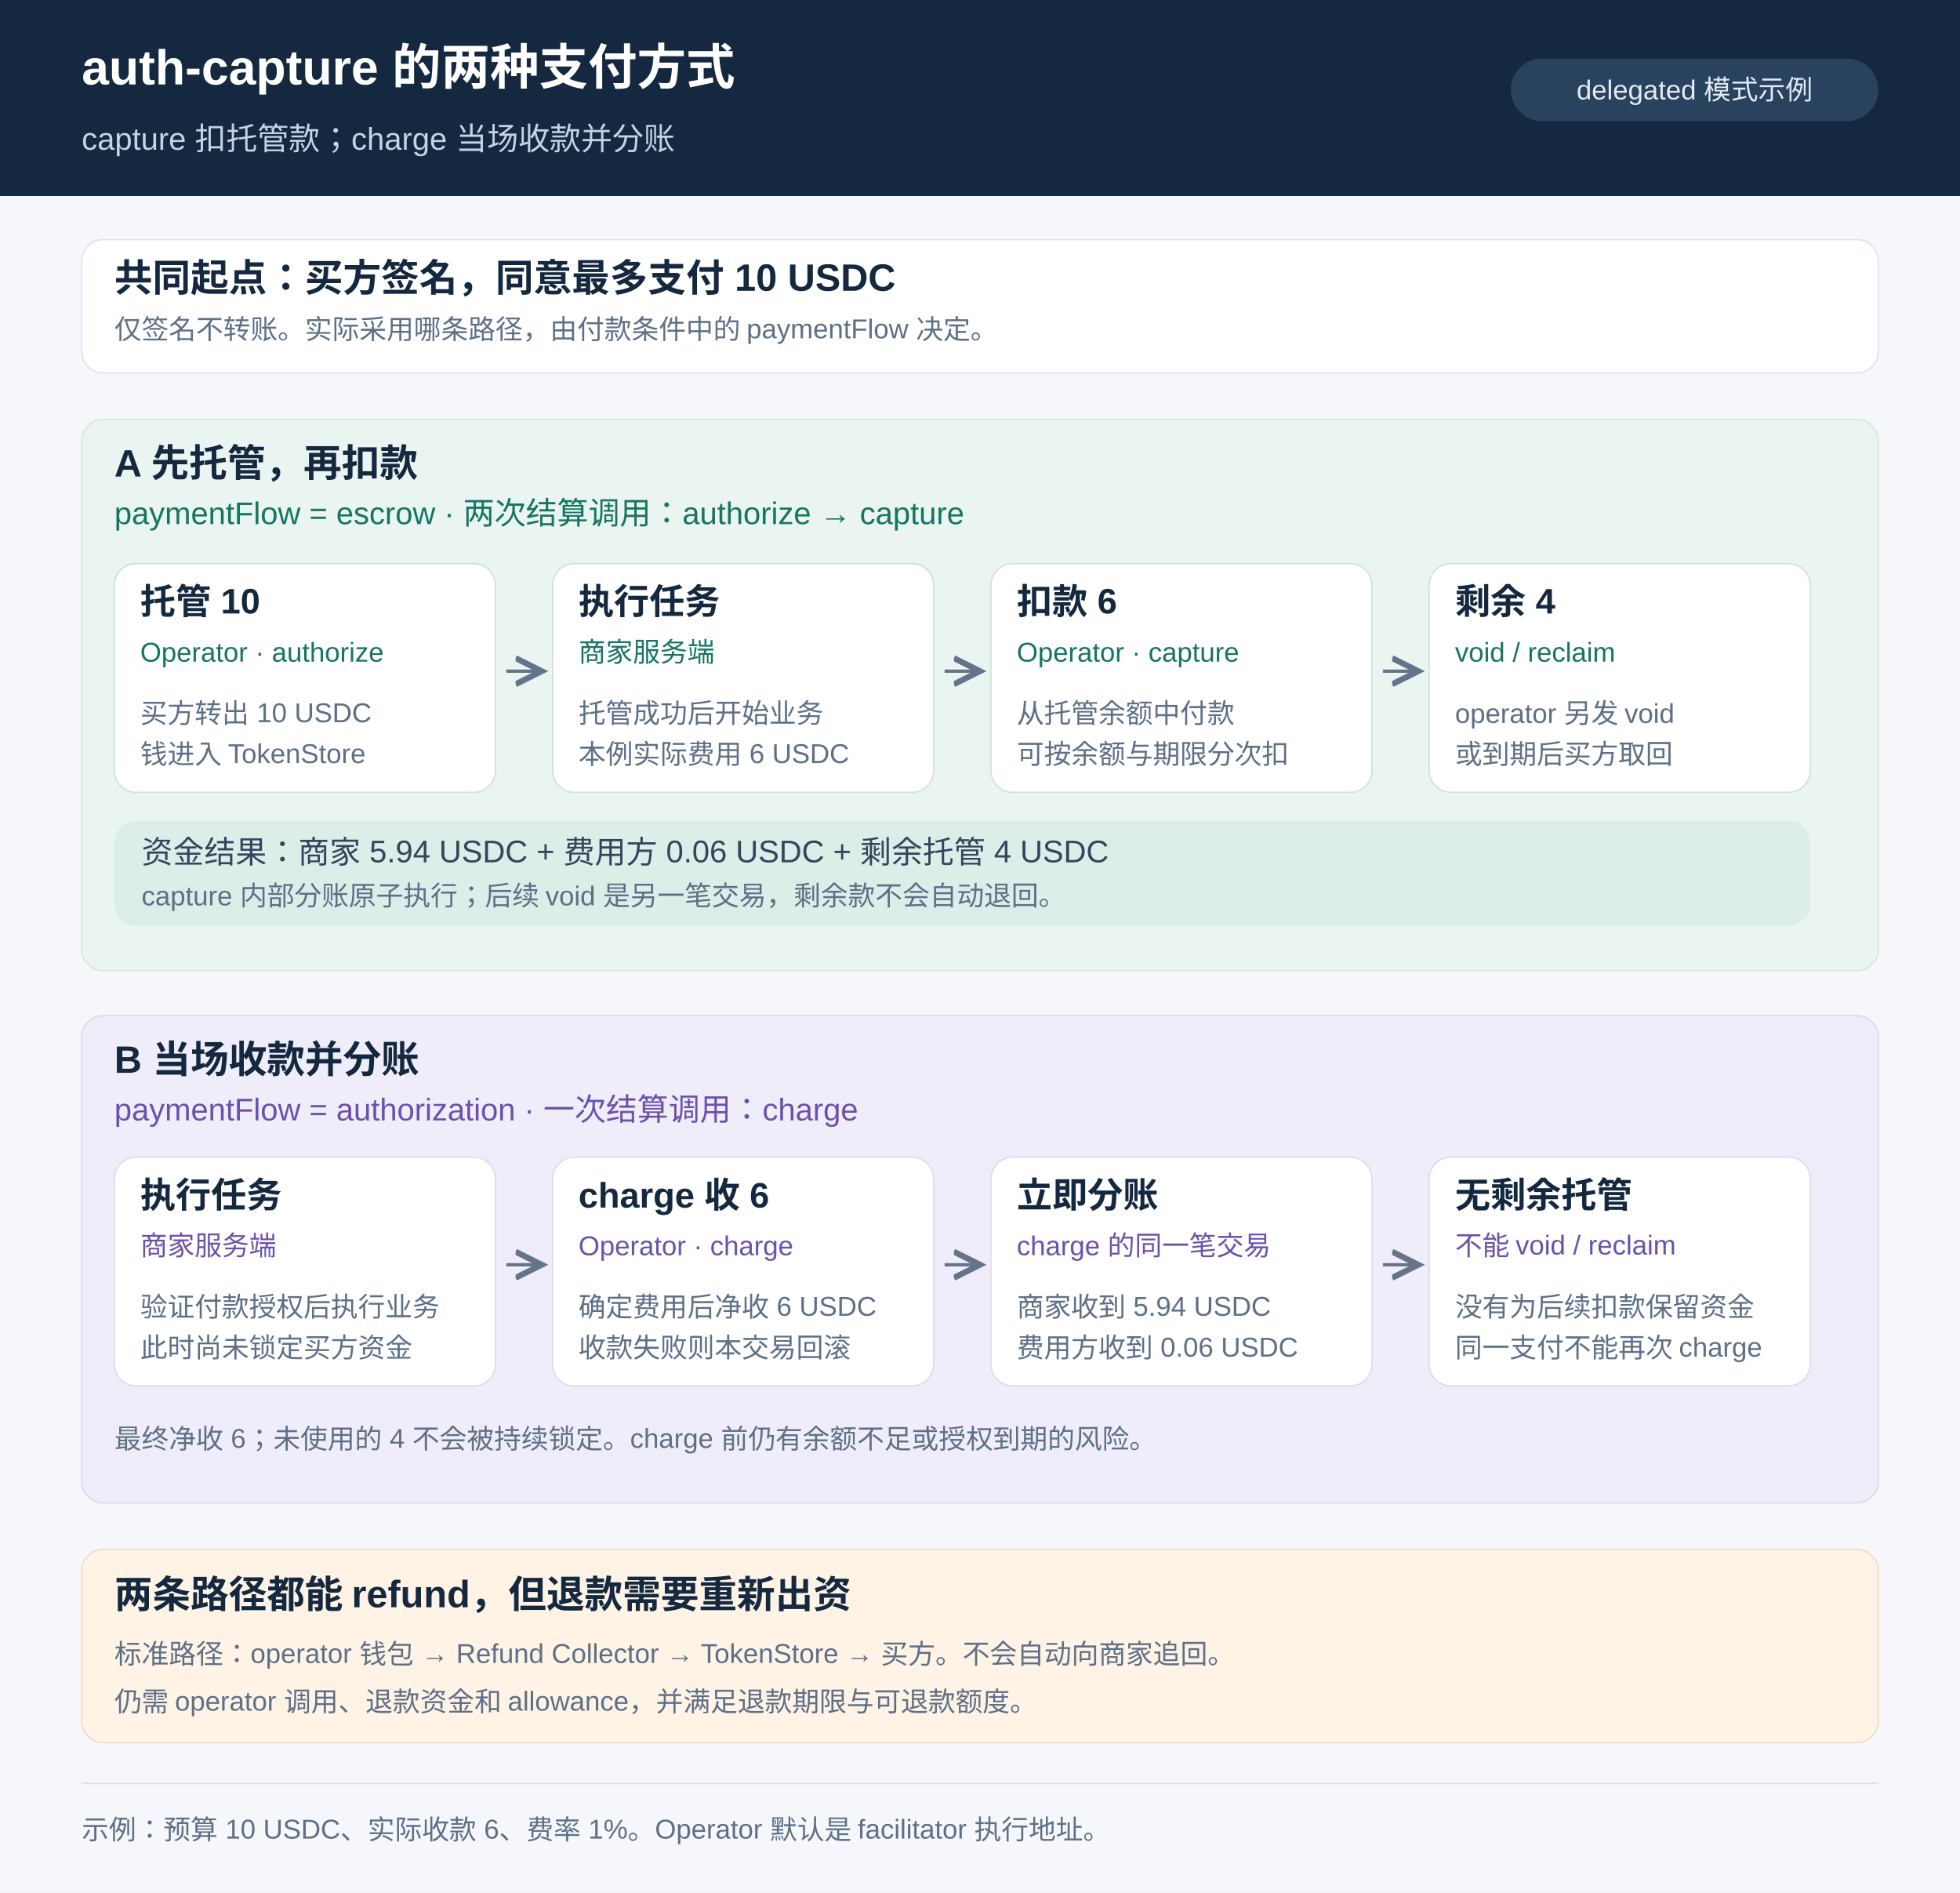
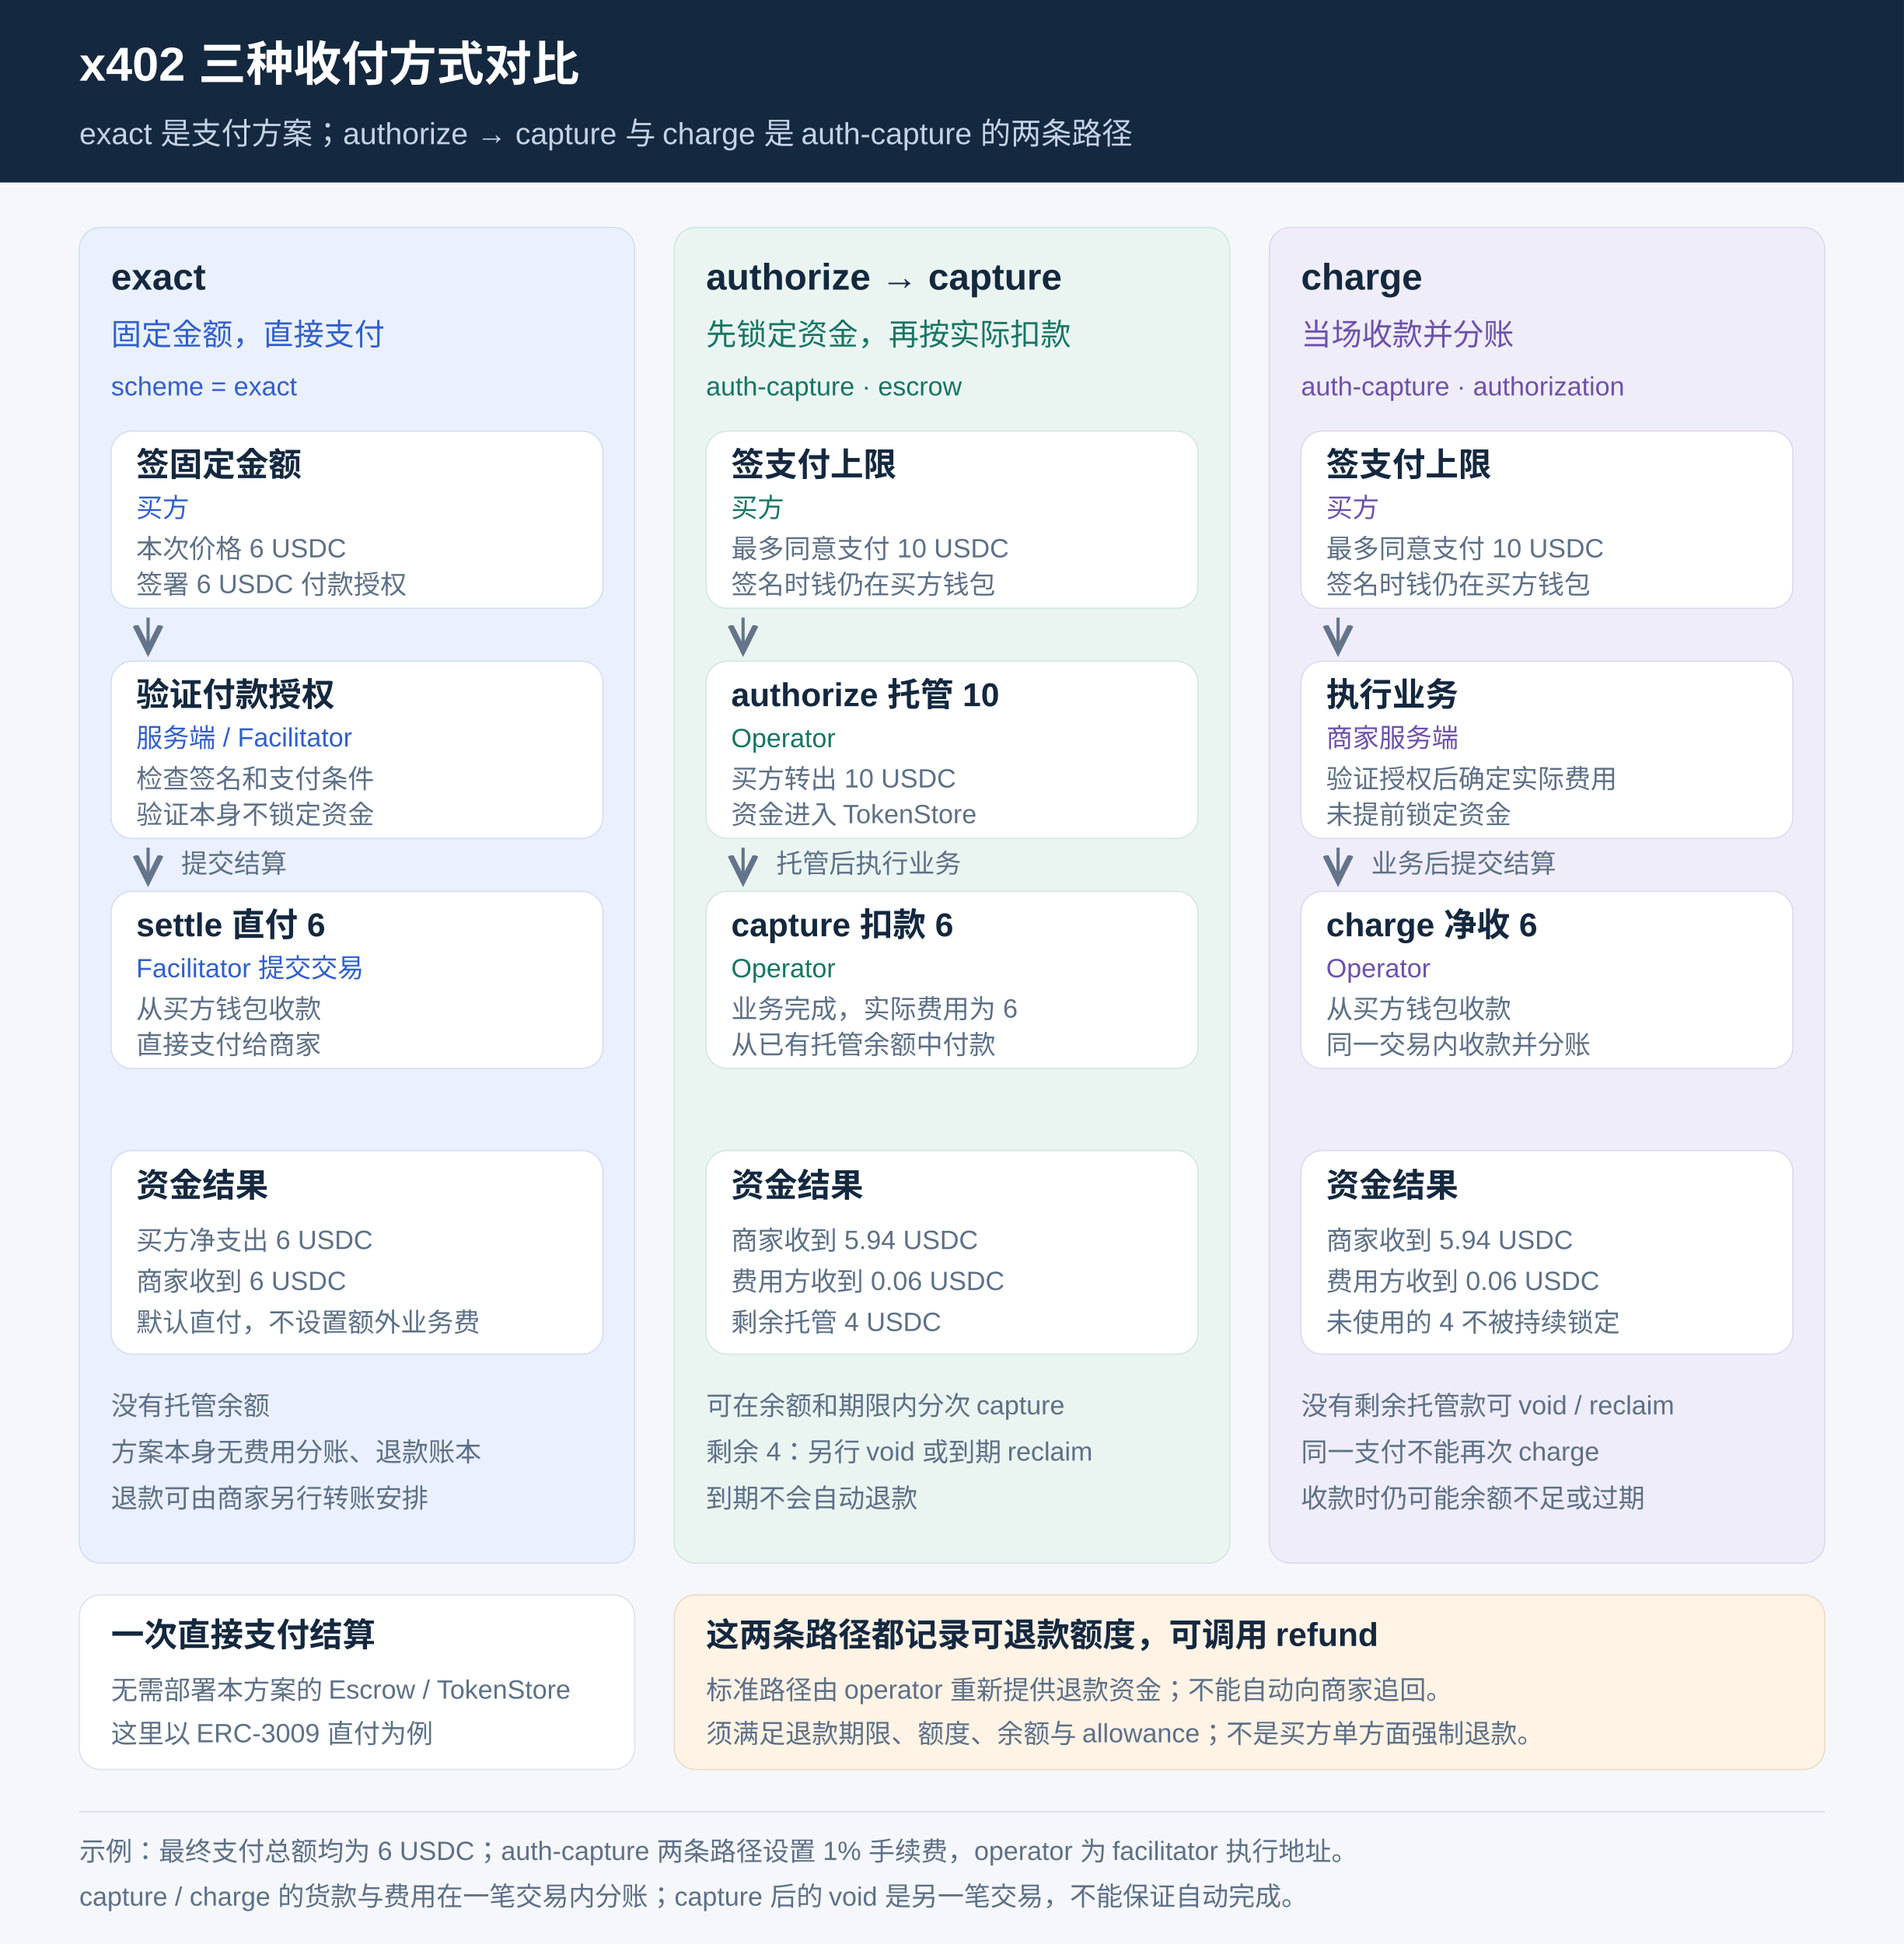
- <svg xmlns="http://www.w3.org/2000/svg" width="1440" height="1390" viewBox="0 0 1440 1390" role="img" aria-labelledby="title desc">
+ <svg xmlns="http://www.w3.org/2000/svg" width="1440" height="1470" viewBox="0 0 1440 1470" role="img" aria-labelledby="title desc">
  <defs>
    <marker id="arrow" markerWidth="10" markerHeight="10" refX="8" refY="5" orient="auto">
      <path d="M0 1 L8 5 L0 9" fill="none" stroke="#64748b" stroke-width="1.8" />
    </marker>
  </defs>
-   <style>text{font-family:'PingFang SC','Microsoft YaHei',Arial,sans-serif} .title{font-size:28px;font-weight:600;fill:#14283f} .body{font-size:23px;fill:#33465e} .small{font-size:20px;fill:#5d7087} .step{font-size:26px;font-weight:600;fill:#14283f}</style>
-   <rect width="1440" height="1390" fill="#f5f7fb" />
-   <rect width="1440" height="144" fill="#14283f" />
-   <text x="60" y="62" font-size="36" font-weight="650" fill="white">auth-capture 的两种支付方式</text>
-   <text x="60" y="110" font-size="23" fill="#c4d3e5">capture 扣托管款；charge 当场收款并分账</text>
-   <rect x="1110" y="43" width="270" height="46" rx="23" fill="#29425e" />
-   <text x="1245" y="73" text-anchor="middle" font-size="20" fill="#e1eaf5">delegated 模式示例</text>
-   <rect x="60" y="176" width="1320" height="98" rx="16" fill="white" stroke="#dce4ee" />
-   <text x="84" y="214" class="title">共同起点：买方签名，同意最多支付 10 USDC</text>
-   <text x="84" y="249" class="small">仅签名不转账。实际采用哪条路径，由付款条件中的 paymentFlow 决定。</text>
-   <rect x="60" y="308" width="1320" height="405" rx="16" fill="#eaf5f1" stroke="#d2e8df" />
-   <text x="84" y="350" class="title">A  先托管，再扣款</text>
-   <text x="84" y="385" class="body" style="fill:#167563">paymentFlow = escrow · 两次结算调用：authorize → capture</text>
-   <rect x="84" y="414" width="280" height="168" rx="16" fill="white" stroke="#cee1d9" />
-   <text x="103" y="451" class="step">托管 10</text>
-   <text x="103" y="486" class="small" style="fill:#167563">Operator · authorize</text>
-   <text x="103" y="531" class="small">买方转出 10 USDC</text>
-   <text x="103" y="561" class="small">钱进入 TokenStore</text>
-   <path d="M372 493 L398 493" stroke="#64748b" stroke-width="2.4" marker-end="url(#arrow)" fill="none" />
-   <rect x="406" y="414" width="280" height="168" rx="16" fill="white" stroke="#cee1d9" />
-   <text x="425" y="451" class="step">执行任务</text>
-   <text x="425" y="486" class="small" style="fill:#167563">商家服务端</text>
-   <text x="425" y="531" class="small">托管成功后开始业务</text>
-   <text x="425" y="561" class="small">本例实际费用 6 USDC</text>
-   <path d="M694 493 L720 493" stroke="#64748b" stroke-width="2.4" marker-end="url(#arrow)" fill="none" />
-   <rect x="728" y="414" width="280" height="168" rx="16" fill="white" stroke="#cee1d9" />
-   <text x="747" y="451" class="step">扣款 6</text>
-   <text x="747" y="486" class="small" style="fill:#167563">Operator · capture</text>
-   <text x="747" y="531" class="small">从托管余额中付款</text>
-   <text x="747" y="561" class="small">可按余额与期限分次扣</text>
-   <path d="M1016 493 L1042 493" stroke="#64748b" stroke-width="2.4" marker-end="url(#arrow)" fill="none" />
-   <rect x="1050" y="414" width="280" height="168" rx="16" fill="white" stroke="#cee1d9" />
-   <text x="1069" y="451" class="step">剩余 4</text>
-   <text x="1069" y="486" class="small" style="fill:#167563">void / reclaim</text>
-   <text x="1069" y="531" class="small">operator 另发 void</text>
-   <text x="1069" y="561" class="small">或到期后买方取回</text>
-   <rect x="84" y="603" width="1246" height="77" rx="16" fill="#dceee7" stroke="none" />
-   <text x="104" y="634" class="body">资金结果：商家 5.94 USDC  +  费用方 0.06 USDC  +  剩余托管 4 USDC</text>
-   <text x="104" y="665" class="small">capture 内部分账原子执行；后续 void 是另一笔交易，剩余款不会自动退回。</text>
-   <rect x="60" y="746" width="1320" height="358" rx="16" fill="#efedf9" stroke="#dfd9f0" />
-   <text x="84" y="788" class="title">B  当场收款并分账</text>
-   <text x="84" y="823" class="body" style="fill:#6c51ac">paymentFlow = authorization · 一次结算调用：charge</text>
-   <rect x="84" y="850" width="280" height="168" rx="16" fill="white" stroke="#dfd9ee" />
-   <text x="103" y="887" class="step">执行任务</text>
-   <text x="103" y="922" class="small" style="fill:#6c51ac">商家服务端</text>
-   <text x="103" y="967" class="small">验证付款授权后执行业务</text>
-   <text x="103" y="997" class="small">此时尚未锁定买方资金</text>
-   <path d="M372 929 L398 929" stroke="#64748b" stroke-width="2.4" marker-end="url(#arrow)" fill="none" />
-   <rect x="406" y="850" width="280" height="168" rx="16" fill="white" stroke="#dfd9ee" />
-   <text x="425" y="887" class="step">charge 收 6</text>
-   <text x="425" y="922" class="small" style="fill:#6c51ac">Operator · charge</text>
-   <text x="425" y="967" class="small">确定费用后净收 6 USDC</text>
-   <text x="425" y="997" class="small">收款失败则本交易回滚</text>
-   <path d="M694 929 L720 929" stroke="#64748b" stroke-width="2.4" marker-end="url(#arrow)" fill="none" />
-   <rect x="728" y="850" width="280" height="168" rx="16" fill="white" stroke="#dfd9ee" />
-   <text x="747" y="887" class="step">立即分账</text>
-   <text x="747" y="922" class="small" style="fill:#6c51ac">charge 的同一笔交易</text>
-   <text x="747" y="967" class="small">商家收到 5.94 USDC</text>
-   <text x="747" y="997" class="small">费用方收到 0.06 USDC</text>
-   <path d="M1016 929 L1042 929" stroke="#64748b" stroke-width="2.4" marker-end="url(#arrow)" fill="none" />
-   <rect x="1050" y="850" width="280" height="168" rx="16" fill="white" stroke="#dfd9ee" />
-   <text x="1069" y="887" class="step">无剩余托管</text>
-   <text x="1069" y="922" class="small" style="fill:#6c51ac">不能 void / reclaim</text>
-   <text x="1069" y="967" class="small">没有为后续扣款保留资金</text>
-   <text x="1069" y="997" class="small">同一支付不能再次 charge</text>
-   <text x="84" y="1064" class="small">最终净收 6；未使用的 4 不会被持续锁定。charge 前仍有余额不足或授权到期的风险。</text>
-   <rect x="60" y="1138" width="1320" height="142" rx="16" fill="#fff3e6" stroke="#efdcc4" />
-   <text x="84" y="1181" class="title">两条路径都能 refund，但退款需要重新出资</text>
-   <text x="84" y="1222" class="small">标准路径：operator 钱包 → Refund Collector → TokenStore → 买方。不会自动向商家追回。</text>
-   <text x="84" y="1257" class="small">仍需 operator 调用、退款资金和 allowance，并满足退款期限与可退款额度。</text>
-   <line x1="60" y1="1310" x2="1380" y2="1310" stroke="#d7e0ec" />
-   <text x="60" y="1351" class="small">示例：预算 10 USDC、实际收款 6、费率 1%。Operator 默认是 facilitator 执行地址。</text>
+   <style>text{font-family:'PingFang SC','Microsoft YaHei',Arial,sans-serif} .title{font-size:28px;font-weight:600;fill:#14283f} .body{font-size:23px;fill:#33465e} .small{font-size:20px;fill:#5d7087} .step{font-size:25px;font-weight:600;fill:#14283f}</style>
+   <rect width="1440" height="1470" fill="#f5f7fb" />
+   <rect width="1440" height="138" fill="#14283f" />
+   <text x="60" y="61" font-size="36" font-weight="650" fill="white">x402 三种收付方式对比</text>
+   <text x="60" y="109" font-size="23" fill="#c4d3e5">exact 是支付方案；authorize → capture 与 charge 是 auth-capture 的两条路径</text>
+   <rect x="60" y="172" width="420" height="1010" rx="16" fill="#eaf0fd" stroke="#d4dff1" />
+   <text x="84" y="219" class="title">exact</text>
+   <text x="84" y="261" class="body" style="fill:#315fcd">固定金额，直接支付</text>
+   <text x="84" y="299" class="small" style="fill:#315fcd">scheme = exact</text>
+   <rect x="84" y="326" width="372" height="134" rx="16" fill="white" stroke="#d4dff1" />
+   <text x="103" y="360" class="step">签固定金额</text>
+   <text x="103" y="391" class="small" style="fill:#315fcd">买方</text>
+   <text x="103" y="422" class="small">本次价格 6 USDC</text>
+   <text x="103" y="449" class="small">签署 6 USDC 付款授权</text>
+   <path d="M112 467 V492" stroke="#64748b" stroke-width="2.4" marker-end="url(#arrow)" fill="none" />
+   <rect x="84" y="500" width="372" height="134" rx="16" fill="white" stroke="#d4dff1" />
+   <text x="103" y="534" class="step">验证付款授权</text>
+   <text x="103" y="565" class="small" style="fill:#315fcd">服务端 / Facilitator</text>
+   <text x="103" y="596" class="small">检查签名和支付条件</text>
+   <text x="103" y="623" class="small">验证本身不锁定资金</text>
+   <path d="M112 641 V666" stroke="#64748b" stroke-width="2.4" marker-end="url(#arrow)" fill="none" />
+   <text x="137" y="660" class="small">提交结算</text>
+   <rect x="84" y="674" width="372" height="134" rx="16" fill="white" stroke="#d4dff1" />
+   <text x="103" y="708" class="step">settle 直付 6</text>
+   <text x="103" y="739" class="small" style="fill:#315fcd">Facilitator 提交交易</text>
+   <text x="103" y="770" class="small">从买方钱包收款</text>
+   <text x="103" y="797" class="small">直接支付给商家</text>
+   <rect x="84" y="870" width="372" height="154" rx="16" fill="white" stroke="#d4dff1" />
+   <text x="103" y="905" class="step">资金结果</text>
+   <text x="103" y="945" class="small">买方净支出 6 USDC</text>
+   <text x="103" y="976" class="small">商家收到 6 USDC</text>
+   <text x="103" y="1007" class="small">默认直付，不设置额外业务费</text>
+   <text x="84" y="1070" class="small">没有托管余额</text>
+   <text x="84" y="1105" class="small">方案本身无费用分账、退款账本</text>
+   <text x="84" y="1140" class="small">退款可由商家另行转账安排</text>
+   <rect x="510" y="172" width="420" height="1010" rx="16" fill="#eaf5f1" stroke="#d2e8df" />
+   <text x="534" y="219" class="title">authorize → capture</text>
+   <text x="534" y="261" class="body" style="fill:#167563">先锁定资金，再按实际扣款</text>
+   <text x="534" y="299" class="small" style="fill:#167563">auth-capture · escrow</text>
+   <rect x="534" y="326" width="372" height="134" rx="16" fill="white" stroke="#d2e8df" />
+   <text x="553" y="360" class="step">签支付上限</text>
+   <text x="553" y="391" class="small" style="fill:#167563">买方</text>
+   <text x="553" y="422" class="small">最多同意支付 10 USDC</text>
+   <text x="553" y="449" class="small">签名时钱仍在买方钱包</text>
+   <path d="M562 467 V492" stroke="#64748b" stroke-width="2.4" marker-end="url(#arrow)" fill="none" />
+   <rect x="534" y="500" width="372" height="134" rx="16" fill="white" stroke="#d2e8df" />
+   <text x="553" y="534" class="step">authorize 托管 10</text>
+   <text x="553" y="565" class="small" style="fill:#167563">Operator</text>
+   <text x="553" y="596" class="small">买方转出 10 USDC</text>
+   <text x="553" y="623" class="small">资金进入 TokenStore</text>
+   <path d="M562 641 V666" stroke="#64748b" stroke-width="2.4" marker-end="url(#arrow)" fill="none" />
+   <text x="587" y="660" class="small">托管后执行业务</text>
+   <rect x="534" y="674" width="372" height="134" rx="16" fill="white" stroke="#d2e8df" />
+   <text x="553" y="708" class="step">capture 扣款 6</text>
+   <text x="553" y="739" class="small" style="fill:#167563">Operator</text>
+   <text x="553" y="770" class="small">业务完成，实际费用为 6</text>
+   <text x="553" y="797" class="small">从已有托管余额中付款</text>
+   <rect x="534" y="870" width="372" height="154" rx="16" fill="white" stroke="#d2e8df" />
+   <text x="553" y="905" class="step">资金结果</text>
+   <text x="553" y="945" class="small">商家收到 5.94 USDC</text>
+   <text x="553" y="976" class="small">费用方收到 0.06 USDC</text>
+   <text x="553" y="1007" class="small">剩余托管 4 USDC</text>
+   <text x="534" y="1070" class="small">可在余额和期限内分次 capture</text>
+   <text x="534" y="1105" class="small">剩余 4：另行 void 或到期 reclaim</text>
+   <text x="534" y="1140" class="small">到期不会自动退款</text>
+   <rect x="960" y="172" width="420" height="1010" rx="16" fill="#efedf9" stroke="#dfd9f0" />
+   <text x="984" y="219" class="title">charge</text>
+   <text x="984" y="261" class="body" style="fill:#6c51ac">当场收款并分账</text>
+   <text x="984" y="299" class="small" style="fill:#6c51ac">auth-capture · authorization</text>
+   <rect x="984" y="326" width="372" height="134" rx="16" fill="white" stroke="#dfd9f0" />
+   <text x="1003" y="360" class="step">签支付上限</text>
+   <text x="1003" y="391" class="small" style="fill:#6c51ac">买方</text>
+   <text x="1003" y="422" class="small">最多同意支付 10 USDC</text>
+   <text x="1003" y="449" class="small">签名时钱仍在买方钱包</text>
+   <path d="M1012 467 V492" stroke="#64748b" stroke-width="2.4" marker-end="url(#arrow)" fill="none" />
+   <rect x="984" y="500" width="372" height="134" rx="16" fill="white" stroke="#dfd9f0" />
+   <text x="1003" y="534" class="step">执行业务</text>
+   <text x="1003" y="565" class="small" style="fill:#6c51ac">商家服务端</text>
+   <text x="1003" y="596" class="small">验证授权后确定实际费用</text>
+   <text x="1003" y="623" class="small">未提前锁定资金</text>
+   <path d="M1012 641 V666" stroke="#64748b" stroke-width="2.4" marker-end="url(#arrow)" fill="none" />
+   <text x="1037" y="660" class="small">业务后提交结算</text>
+   <rect x="984" y="674" width="372" height="134" rx="16" fill="white" stroke="#dfd9f0" />
+   <text x="1003" y="708" class="step">charge 净收 6</text>
+   <text x="1003" y="739" class="small" style="fill:#6c51ac">Operator</text>
+   <text x="1003" y="770" class="small">从买方钱包收款</text>
+   <text x="1003" y="797" class="small">同一交易内收款并分账</text>
+   <rect x="984" y="870" width="372" height="154" rx="16" fill="white" stroke="#dfd9f0" />
+   <text x="1003" y="905" class="step">资金结果</text>
+   <text x="1003" y="945" class="small">商家收到 5.94 USDC</text>
+   <text x="1003" y="976" class="small">费用方收到 0.06 USDC</text>
+   <text x="1003" y="1007" class="small">未使用的 4 不被持续锁定</text>
+   <text x="984" y="1070" class="small">没有剩余托管款可 void / reclaim</text>
+   <text x="984" y="1105" class="small">同一支付不能再次 charge</text>
+   <text x="984" y="1140" class="small">收款时仍可能余额不足或过期</text>
+   <rect x="60" y="1206" width="420" height="132" rx="16" fill="white" stroke="#dce4ee" />
+   <text x="84" y="1245" class="step">一次直接支付结算</text>
+   <text x="84" y="1285" class="small">无需部署本方案的 Escrow / TokenStore</text>
+   <text x="84" y="1318" class="small">这里以 ERC-3009 直付为例</text>
+   <rect x="510" y="1206" width="870" height="132" rx="16" fill="#fff3e6" stroke="#efdcc4" />
+   <text x="534" y="1245" class="step">这两条路径都记录可退款额度，可调用 refund</text>
+   <text x="534" y="1285" class="small">标准路径由 operator 重新提供退款资金；不能自动向商家追回。</text>
+   <text x="534" y="1318" class="small">须满足退款期限、额度、余额与 allowance；不是买方单方面强制退款。</text>
+   <line x1="60" y1="1370" x2="1380" y2="1370" stroke="#d7e0ec" />
+   <text x="60" y="1407" class="small">示例：最终支付总额均为 6 USDC；auth-capture 两条路径设置 1% 手续费，operator 为 facilitator 执行地址。</text>
+   <text x="60" y="1441" class="small">capture / charge 的货款与费用在一笔交易内分账；capture 后的 void 是另一笔交易，不能保证自动完成。</text>
</svg>
